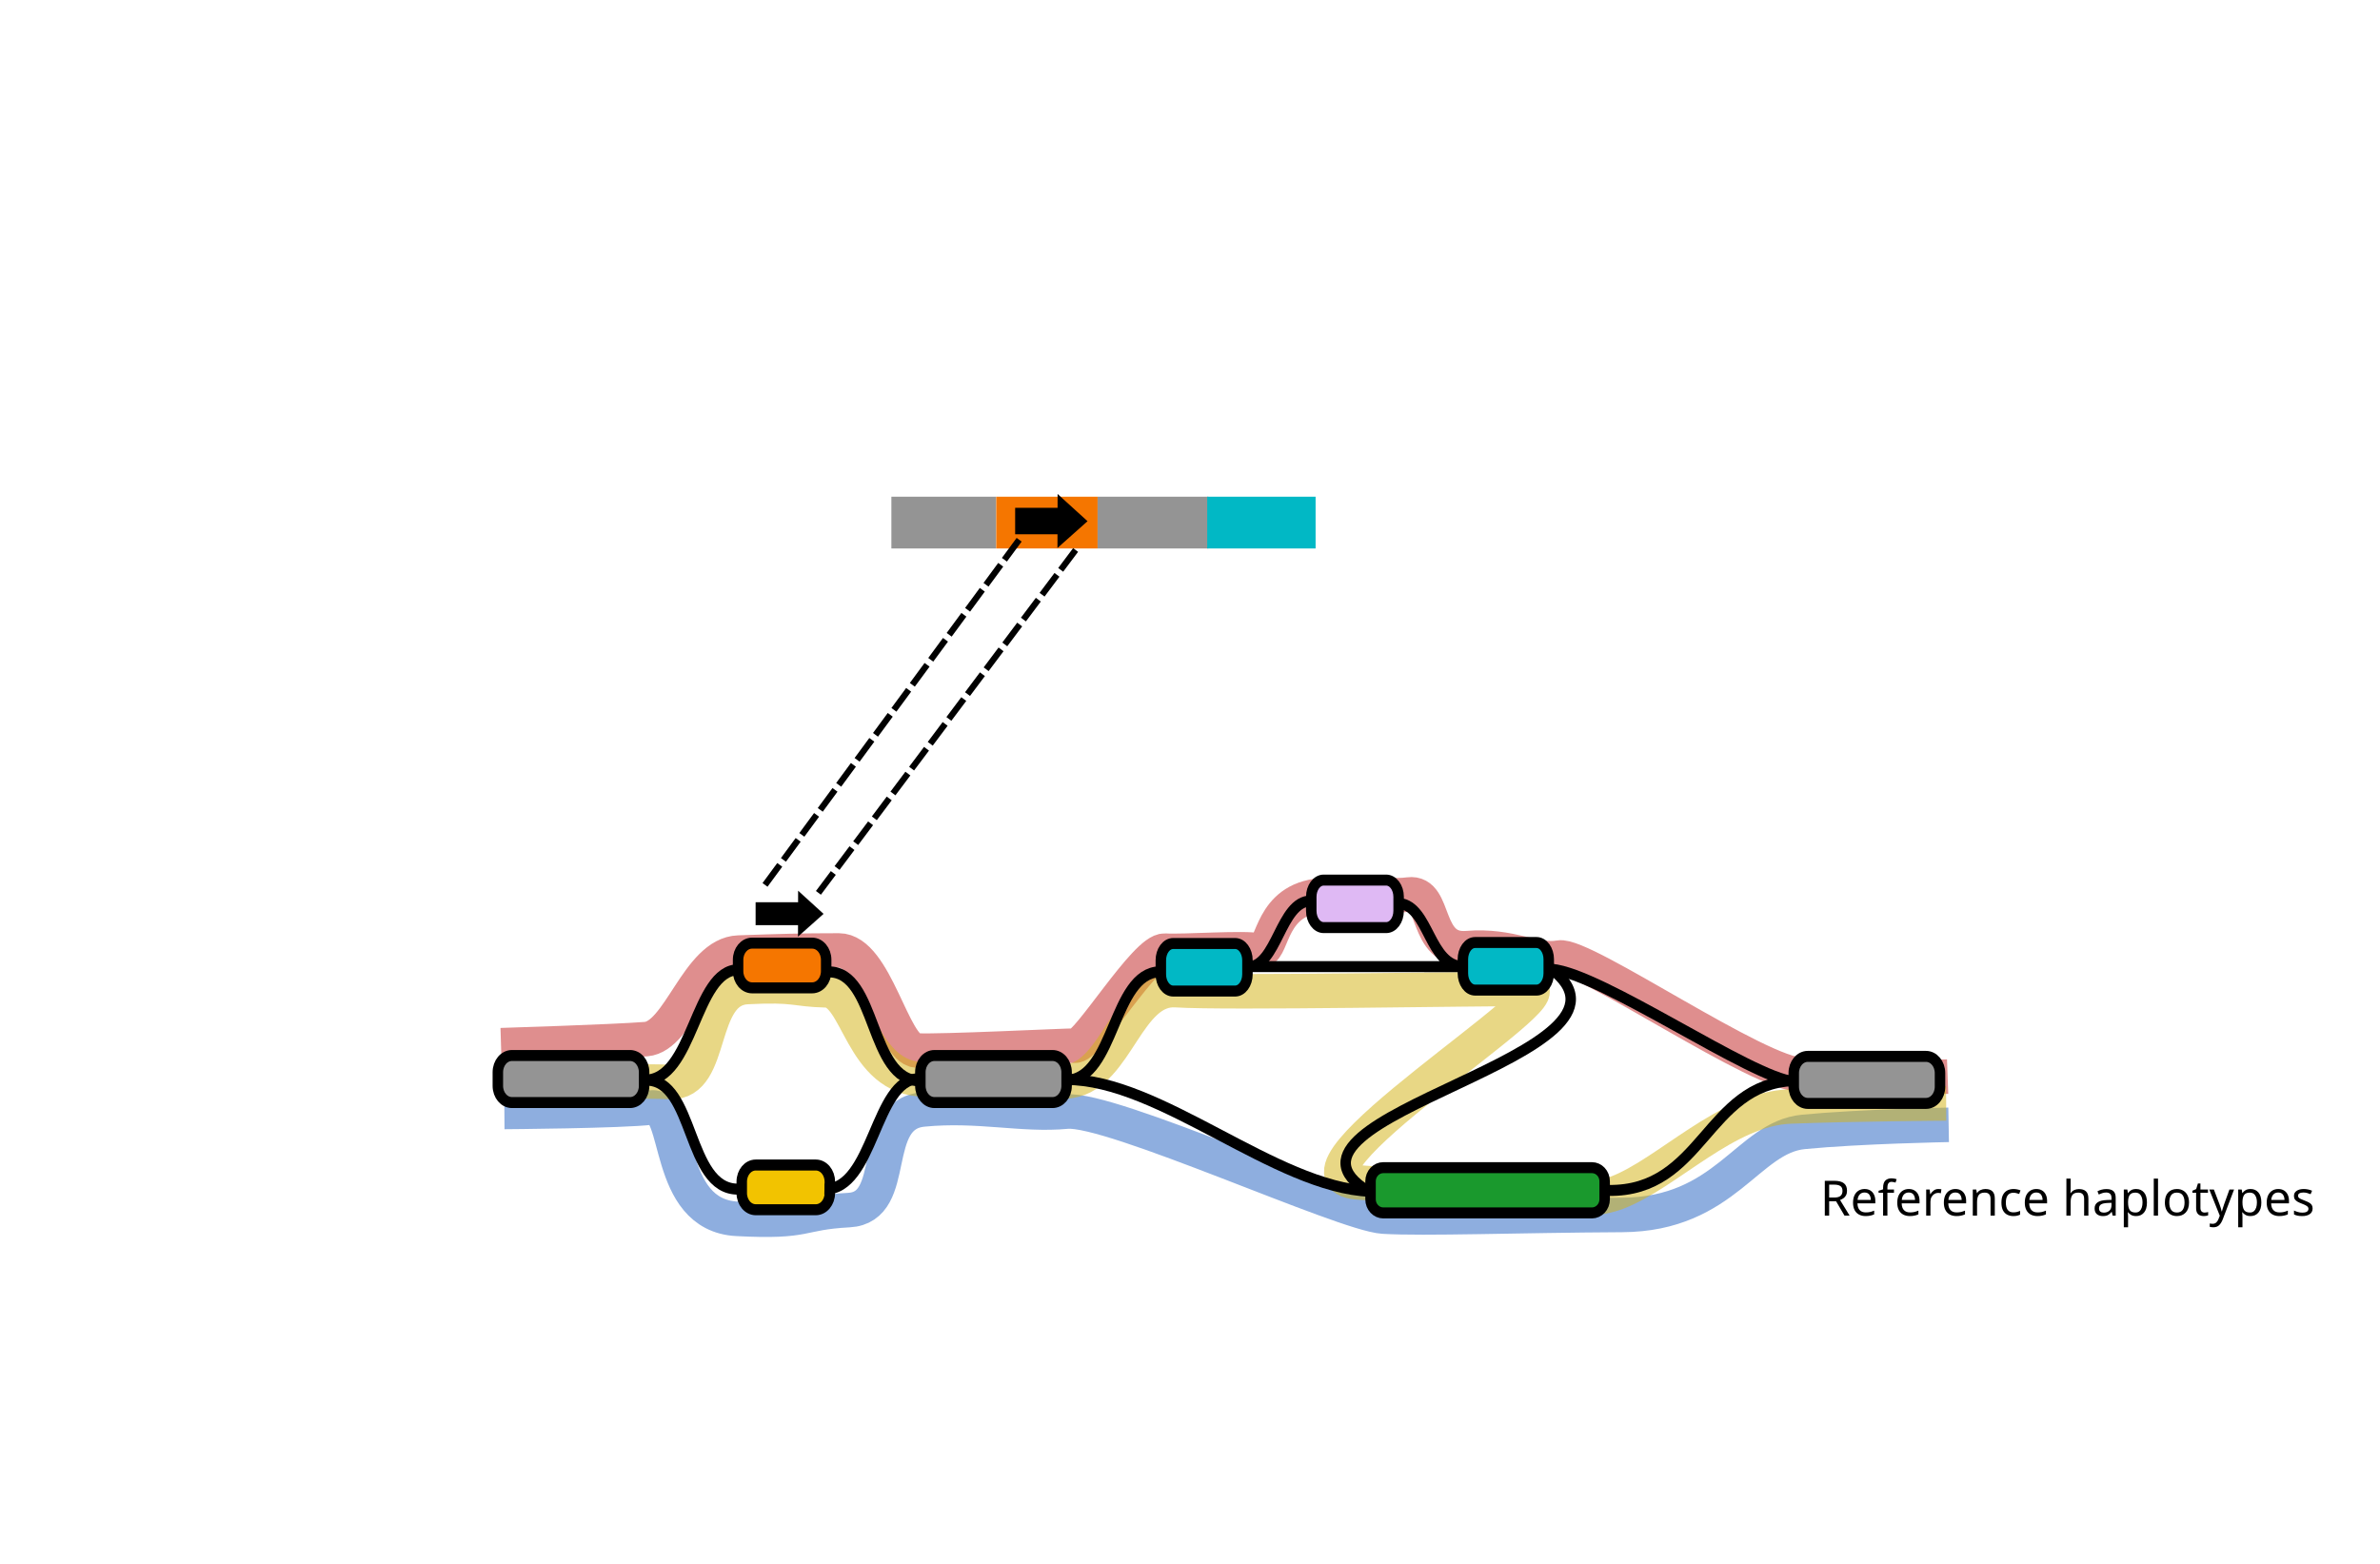
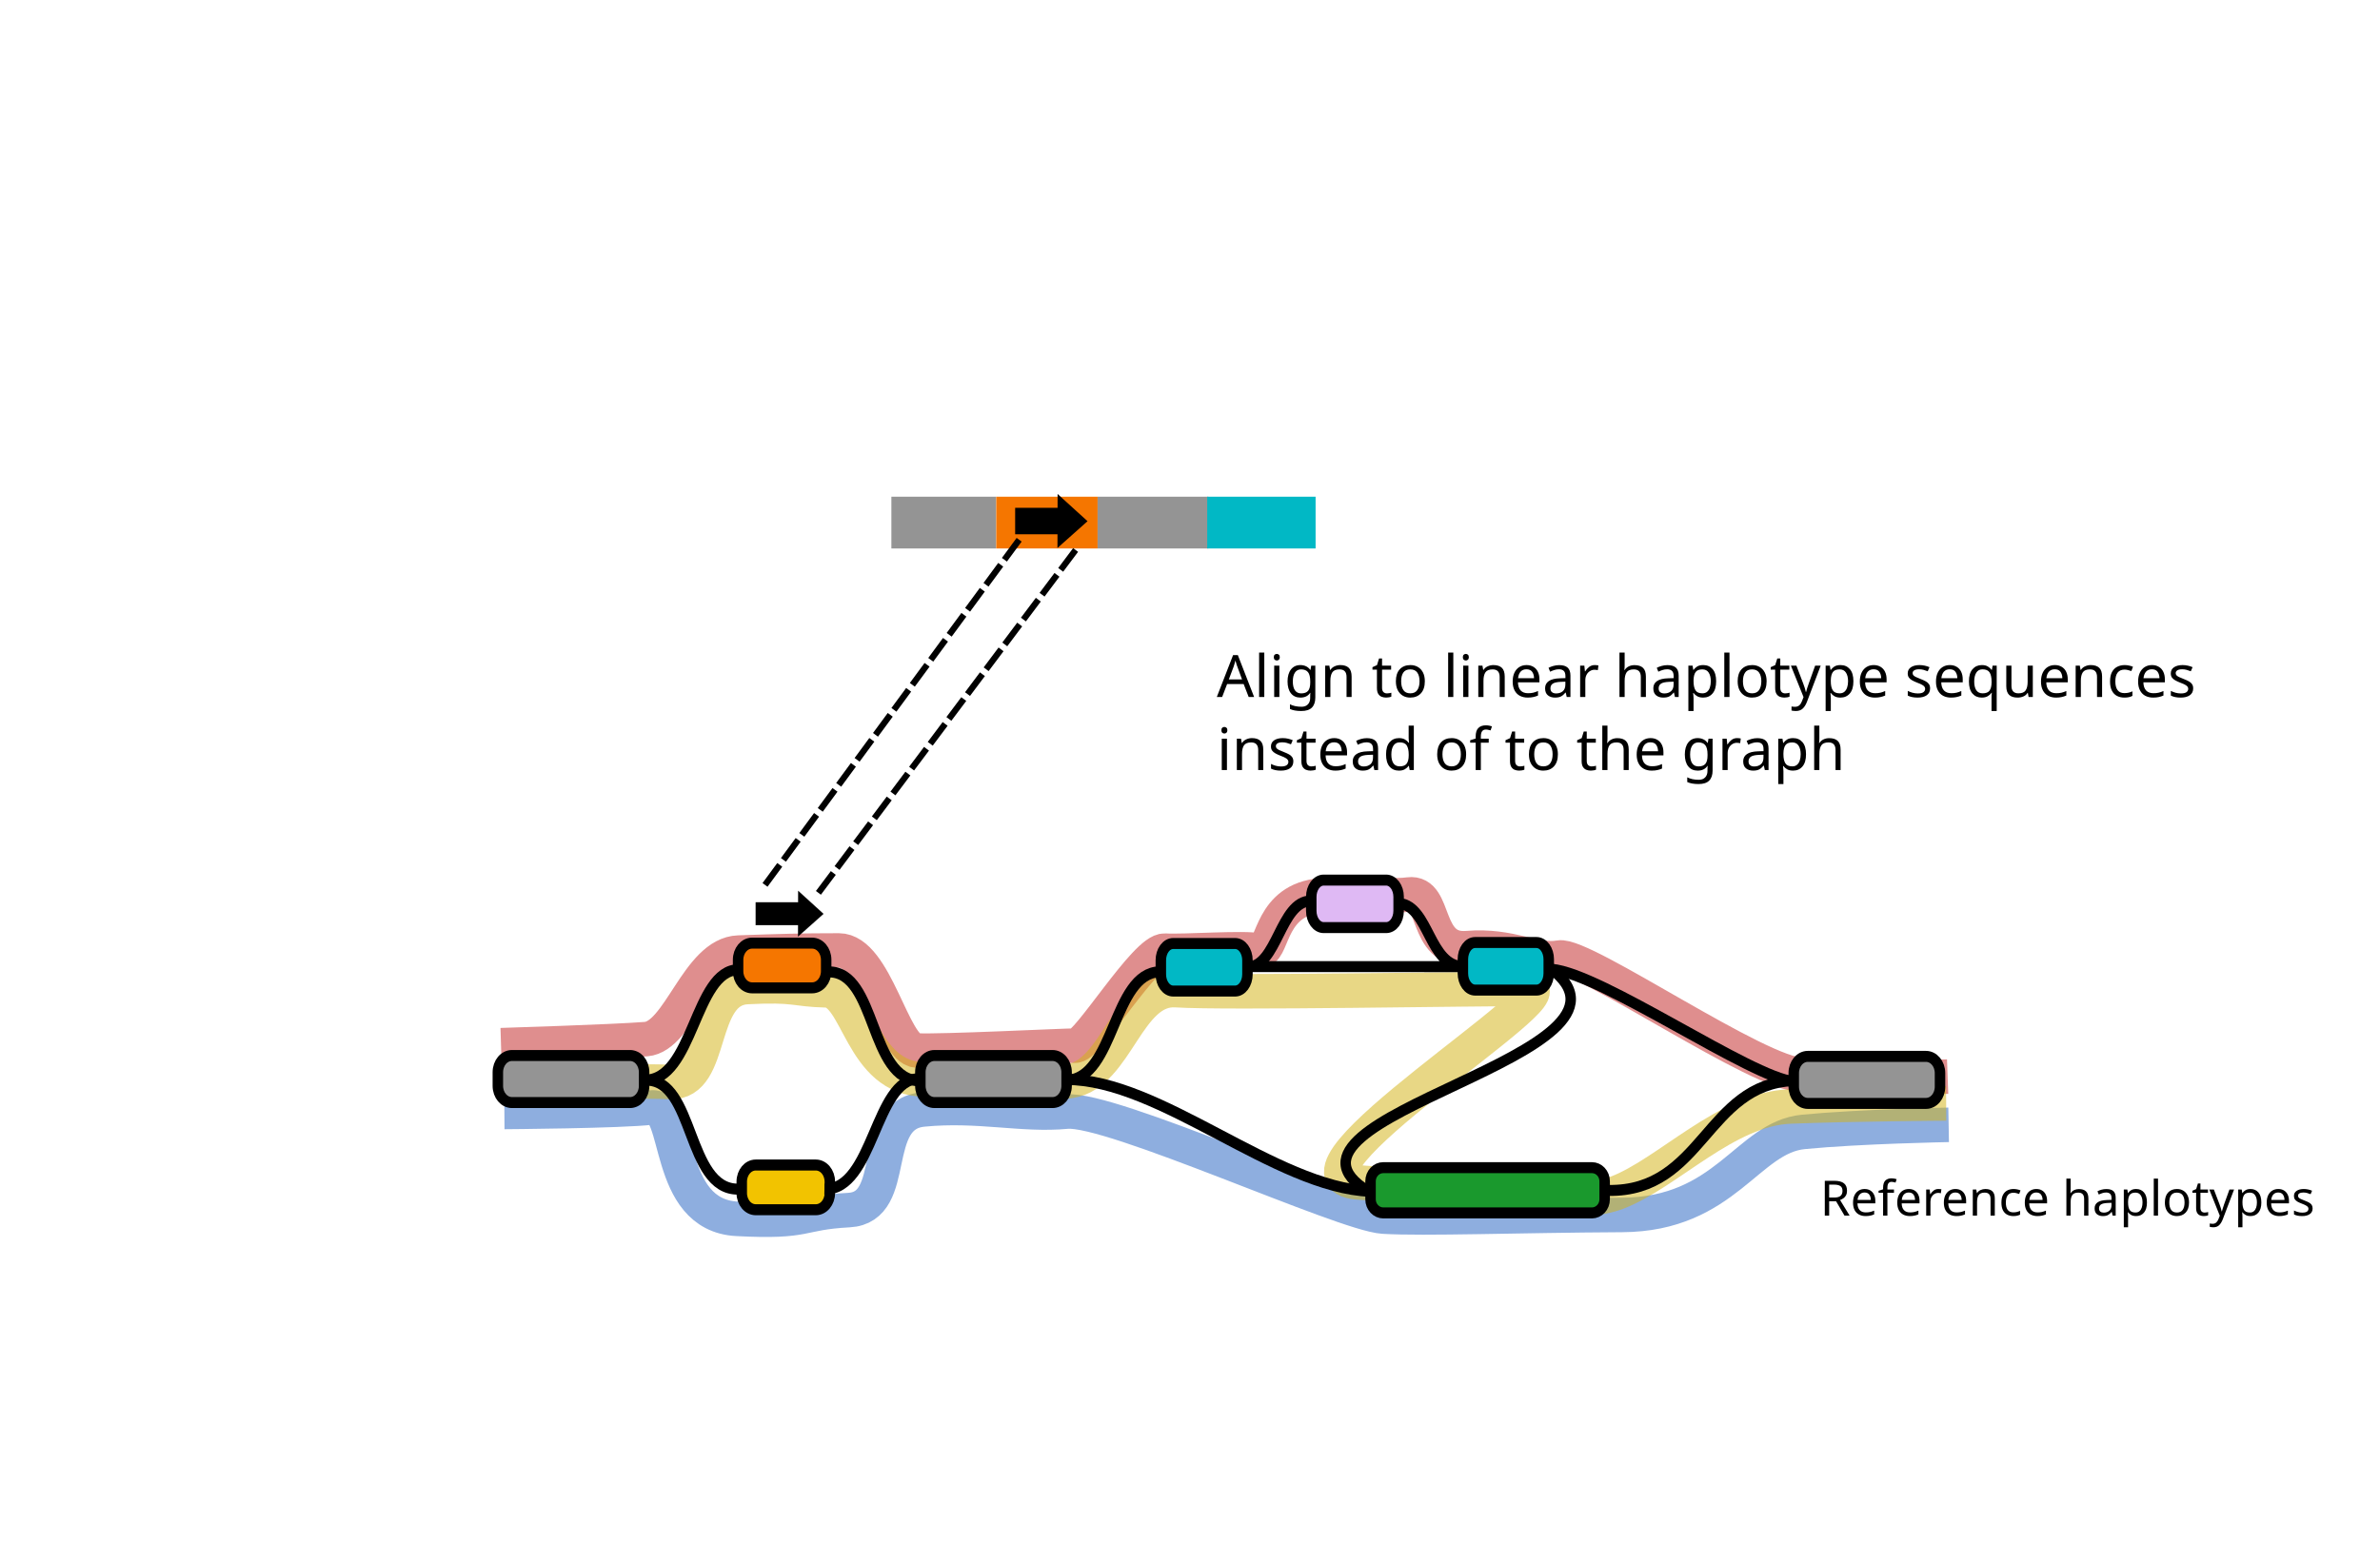
<svg xmlns="http://www.w3.org/2000/svg" width="689.631mm" height="453.047mm" viewBox="0 0 689.631 453.047" version="1.1" id="svg5" xml:space="preserve">
  <defs id="defs2" />
  <g id="layer1" transform="translate(-123.0018,-1393.002)">
    <path d="m 381.289,1536.942 h 30.353 v 14.999 h -30.353 z" style="fill:#949494;fill-opacity:1;fill-rule:evenodd;stroke:none;stroke-width:2.566" id="path1049-9-6" />
    <path d="m 411.671,1536.942 h 29.374 v 14.999 h -29.374 z" style="fill:#f57600;fill-opacity:1;fill-rule:evenodd;stroke:none;stroke-width:2.525" id="path1051-7-7" />
    <path d="m 441.039,1536.942 h 32.101 v 14.999 h -32.101 z" style="fill:#949494;fill-opacity:1;fill-rule:evenodd;stroke:none;stroke-width:2.639" id="path1053-5-5" />
    <path d="m 472.81,1536.942 h 31.4 v 14.999 h -31.4 z" style="fill:#01b8c5;fill-opacity:1;fill-rule:evenodd;stroke:none;stroke-width:2.611" id="path1055-3-3" />
    <g id="g54228" transform="translate(2.636227,1.496683)">
      <path style="opacity:1;fill:none;fill-opacity:1;stroke:#c12929;stroke-width:10;stroke-dasharray:none;stroke-dashoffset:0;stroke-opacity:0.527" d="m 265.54,1694.387 c 0,0 32.37,-0.999 42.021,-1.759 9.651,-0.76 14.876,-24.655 26.816,-25.076 11.94,-0.421 18.375,-0.619 29.046,-0.619 10.671,0 15.7,28.6 22.556,28.984 6.856,0.384 42.568,-1.408 46.104,-1.408 3.536,0 20.314,-27.873 25.811,-27.518 5.497,0.355 23.206,-1.03 27.269,-0.033 4.063,0.997 2.68,-12.894 15.382,-15.594 12.702,-2.7 19.971,0.403 28.088,-0.654 8.117,-1.057 4.251,16.606 16.903,15.549 12.653,-1.057 19.686,4.03 26.635,2.729 6.949,-1.301 58.344,34.294 70.425,33.97 12.081,-0.324 34.657,0.807 42.116,0.535" id="path45586" />
      <path style="opacity:1;fill:none;fill-opacity:1;stroke:#2965c1;stroke-width:10;stroke-dasharray:none;stroke-dashoffset:0;stroke-opacity:0.527" d="m 266.518,1713.735 c 0,0 33.858,-0.229 42.574,-1.29 8.716,-1.061 3.652,31.154 24.837,32.264 21.185,1.111 17.428,-1.734 32.427,-2.537 15,-0.803 5.359,-27.58 21.435,-29.153 16.075,-1.573 28.716,1.839 41.624,0.619 12.909,-1.22 80.134,29.711 91.812,30.417 11.678,0.706 39.11,-0.322 69.161,-0.475 30.051,-0.153 36.296,-22.479 52.518,-24.065 16.222,-1.585 42.097,-2.048 42.097,-2.048" id="path52268" />
      <path style="opacity:1;fill:none;fill-opacity:1;stroke:#d3b317;stroke-width:10;stroke-dasharray:none;stroke-dashoffset:0;stroke-opacity:0.527" d="m 266.015,1705.95 c 0,0 35.594,-1.482 48.567,-0.904 12.973,0.578 7.757,-26.769 22.208,-27.512 14.451,-0.743 13.557,0.722 22.956,0.953 9.399,0.231 9.873,25.754 28.637,25.845 18.763,0.091 28.596,2.537 42.134,0.423 13.538,-2.114 16.548,-27.254 30.691,-26.315 14.143,0.939 88.934,-0.485 101.925,-0.347 12.991,0.138 -75.299,54.294 -49.312,56.042 25.987,1.749 60.501,8.596 75.167,2.967 14.665,-5.63 31.608,-24.248 50.09,-24.959 18.483,-0.71 45.208,-0.869 45.208,-0.869" id="path52270" />
+       <text xml:space="preserve" style="font-style:normal;font-variant:normal;font-weight:normal;font-stretch:normal;font-size:16.933px;font-family:sans-serif;-inkscape-font-specification:'sans-serif, Normal';font-variant-ligatures:normal;font-variant-caps:normal;font-variant-numeric:normal;font-variant-east-asian:normal;fill:#000000;stroke-width:1.4;stroke-dasharray:none" x="472.948" y="1593.482" id="text250-67-3-0-2">
+         <tspan style="font-style:normal;font-variant:normal;font-weight:normal;font-stretch:normal;font-size:16.933px;font-family:sans-serif;-inkscape-font-specification:'sans-serif, Normal';font-variant-ligatures:normal;font-variant-caps:normal;font-variant-numeric:normal;font-variant-east-asian:normal;stroke-width:1.4;stroke-dasharray:none" x="472.948" y="1593.482" id="tspan1906">Align to linear haplotype sequences</tspan>
+         <tspan style="font-style:normal;font-variant:normal;font-weight:normal;font-stretch:normal;font-size:16.933px;font-family:sans-serif;-inkscape-font-specification:'sans-serif, Normal';font-variant-ligatures:normal;font-variant-caps:normal;font-variant-numeric:normal;font-variant-east-asian:normal;stroke-width:1.4;stroke-dasharray:none" x="472.948" y="1614.648" id="tspan1910">instead of to the graph</tspan>
+       </text>
    </g>
    <g id="g54317">
      <g id="g977-8-1-6-2-9" transform="matrix(2.32858,0,0,2.442497,-496.2862,969.2929)">
        <path d="m 359.543,285.371 h 7.465 c 0.969,0 1.75,0.883 1.75,1.981 v 1.343 c 0,1.098 -0.781,1.981 -1.75,1.981 h -7.465 c -0.969,0 -1.746,-0.883 -1.746,-1.981 v -1.343 c 0,-1.098 0.777,-1.981 1.746,-1.981 z" style="fill:#f57600;fill-opacity:1;fill-rule:nonzero;stroke:#000000;stroke-width:1.304;stroke-linecap:butt;stroke-linejoin:miter;stroke-miterlimit:4;stroke-dasharray:none;stroke-opacity:1" id="path979-5-8-5-5-6" />
      </g>
      <g id="g981-0-3-4-4-9" transform="matrix(2.32858,0,0,2.442497,-496.2862,969.2929)">
        <path d="m 411.941,285.414 h 7.704 c 0.851,0 1.535,0.891 1.535,1.992 v 1.657 c 0,1.101 -0.684,1.992 -1.535,1.992 h -7.704 c -0.851,0 -1.539,-0.891 -1.539,-1.992 v -1.657 c 0,-1.101 0.688,-1.992 1.539,-1.992 z" style="fill:#01b8c5;fill-opacity:1;fill-rule:nonzero;stroke:#000000;stroke-width:1.304;stroke-linecap:butt;stroke-linejoin:miter;stroke-miterlimit:4;stroke-dasharray:none;stroke-opacity:1" id="path983-9-4-2-0-3" />
      </g>
      <g id="g985-6-2-2-5-3" transform="matrix(2.32858,0,0,2.442497,-496.2862,969.2929)">
        <path d="m 430.668,277.891 h 7.773 c 0.86,0 1.551,0.886 1.551,1.992 v 1.652 c 0,1.106 -0.691,1.992 -1.551,1.992 h -7.773 c -0.859,0 -1.547,-0.886 -1.547,-1.992 v -1.652 c 0,-1.106 0.688,-1.992 1.547,-1.992 z" style="fill:#dfb9f4;fill-opacity:1;fill-rule:nonzero;stroke:#000000;stroke-width:1.304;stroke-linecap:butt;stroke-linejoin:miter;stroke-miterlimit:4;stroke-dasharray:none;stroke-opacity:1" id="path987-3-2-1-9-8" />
      </g>
      <g id="g989-8-4-7-4-0" transform="matrix(2.32858,0,0,2.442497,-496.2862,969.2929)">
        <path d="m 449.512,285.297 h 7.636 c 0.844,0 1.524,0.891 1.524,1.996 v 1.652 c 0,1.106 -0.68,1.996 -1.524,1.996 h -7.636 c -0.844,0 -1.524,-0.89 -1.524,-1.996 v -1.652 c 0,-1.105 0.68,-1.996 1.524,-1.996 z" style="fill:#01b8c5;fill-opacity:1;fill-rule:nonzero;stroke:#000000;stroke-width:1.304;stroke-linecap:butt;stroke-linejoin:miter;stroke-miterlimit:4;stroke-dasharray:none;stroke-opacity:1" id="path991-5-51-2-6-5" />
      </g>
      <g id="g993-6-7-4-9-6" transform="matrix(2.32858,0,0,2.442497,-496.2862,969.2929)">
        <path d="m 438.086,312.008 h 25.953 c 0.879,0 1.59,0.719 1.59,1.617 v 2.137 c 0,0.894 -0.711,1.617 -1.59,1.617 h -25.953 c -0.879,0 -1.59,-0.723 -1.59,-1.617 v -2.137 c 0,-0.898 0.711,-1.617 1.59,-1.617 z" style="fill:#1a992d;fill-opacity:1;fill-rule:nonzero;stroke:#000000;stroke-width:1.304;stroke-linecap:butt;stroke-linejoin:miter;stroke-miterlimit:4;stroke-dasharray:none;stroke-opacity:1" id="path995-1-5-1-2-6" />
      </g>
      <g id="g997-1-7-6-2-4" transform="matrix(2.32858,0,0,2.442497,-496.2862,969.2929)">
        <path d="m 329.652,298.703 h 14.7 c 0.968,0 1.75,0.883 1.75,1.981 v 1.621 c 0,1.097 -0.782,1.98 -1.75,1.98 h -14.7 c -0.968,0 -1.75,-0.883 -1.75,-1.98 v -1.621 c 0,-1.098 0.782,-1.981 1.75,-1.981 z" style="fill:#949494;fill-opacity:1;fill-rule:nonzero;stroke:#000000;stroke-width:1.304;stroke-linecap:butt;stroke-linejoin:miter;stroke-miterlimit:4;stroke-dasharray:none;stroke-opacity:1" id="path999-5-1-5-4-0" />
      </g>
      <g id="g1001-9-6-7-7-0" transform="matrix(2.32858,0,0,2.442497,-496.2862,969.2929)">
        <path d="m 382.227,298.703 h 14.699 c 0.969,0 1.75,0.883 1.75,1.981 v 1.621 c 0,1.097 -0.781,1.98 -1.75,1.98 h -14.699 c -0.969,0 -1.75,-0.883 -1.75,-1.98 v -1.621 c 0,-1.098 0.781,-1.981 1.75,-1.981 z" style="fill:#949494;fill-opacity:1;fill-rule:nonzero;stroke:#000000;stroke-width:1.304;stroke-linecap:butt;stroke-linejoin:miter;stroke-miterlimit:4;stroke-dasharray:none;stroke-opacity:1" id="path1003-8-9-8-7-4" />
      </g>
      <g id="g1005-4-8-5-5-6" transform="matrix(2.32858,0,0,2.442497,-496.2862,969.2929)">
        <path d="m 490.91,298.805 h 14.699 c 0.969,0 1.75,0.883 1.75,1.98 v 1.617 c 0,1.102 -0.781,1.985 -1.75,1.985 H 490.91 c -0.969,0 -1.75,-0.883 -1.75,-1.985 v -1.617 c 0,-1.097 0.781,-1.98 1.75,-1.98 z" style="fill:#949494;fill-opacity:1;fill-rule:nonzero;stroke:#000000;stroke-width:1.304;stroke-linecap:butt;stroke-linejoin:miter;stroke-miterlimit:4;stroke-dasharray:none;stroke-opacity:1" id="path1007-8-1-9-4-2" />
      </g>
      <g id="g1009-1-3-2-8-6" transform="matrix(2.32858,0,0,2.442497,-496.2862,969.2929)">
        <path d="m 346.117,301.617 c 6.121,0.156 6.258,-13.094 11.727,-13.086" style="fill:none;stroke:#000000;stroke-width:1.304;stroke-linecap:butt;stroke-linejoin:miter;stroke-miterlimit:4;stroke-dasharray:none;stroke-opacity:1" id="path1011-0-33-7-1-7" />
      </g>
      <g id="g1013-3-7-3-2-5" transform="matrix(2.32858,0,0,2.442497,-496.2862,969.2929)">
        <path d="m 369.055,288.785 c 6.047,-0.086 5.023,12.942 11.41,12.926" style="fill:none;stroke:#000000;stroke-width:1.304;stroke-linecap:butt;stroke-linejoin:miter;stroke-miterlimit:4;stroke-dasharray:none;stroke-opacity:1" id="path1015-0-9-6-8-6" />
      </g>
      <g id="g1021-4-8-4-9-9" transform="matrix(2.32858,0,0,2.442497,-496.2862,969.2929)">
        <path d="m 398.703,301.645 c 5.985,-0.215 5.699,-12.715 11.555,-12.875" style="fill:none;stroke:#000000;stroke-width:1.304;stroke-linecap:butt;stroke-linejoin:miter;stroke-miterlimit:4;stroke-dasharray:none;stroke-opacity:1" id="path1023-4-6-7-3-8" />
      </g>
      <g id="g1025-4-7-9-6-7" transform="matrix(2.32858,0,0,2.442497,-496.2862,969.2929)">
        <path d="m 421.156,288.152 26.922,0.008 c -4.316,-0.031 -4.277,-7.144 -7.996,-7.504" style="fill:none;stroke:#000000;stroke-width:1.304;stroke-linecap:butt;stroke-linejoin:miter;stroke-miterlimit:4;stroke-dasharray:none;stroke-opacity:1" id="path1027-4-0-7-8-2" />
      </g>
      <g id="g1029-7-4-2-0-8" transform="matrix(2.32858,0,0,2.442497,-496.2862,969.2929)">
        <path d="m 429.059,280.367 c -3.793,0.024 -4.196,7.871 -7.852,7.828" style="fill:none;stroke:#000000;stroke-width:1.304;stroke-linecap:butt;stroke-linejoin:miter;stroke-miterlimit:4;stroke-dasharray:none;stroke-opacity:1" id="path1031-6-8-2-2-2" />
      </g>
      <g id="g1033-3-48-1-1-9" transform="matrix(2.32858,0,0,2.442497,-496.2862,969.2929)">
        <path d="m 458.734,288.234 c 14.875,10.379 -37.89,17.688 -22.48,26.621" style="fill:none;stroke:#000000;stroke-width:1.304;stroke-linecap:butt;stroke-linejoin:miter;stroke-miterlimit:4;stroke-dasharray:none;stroke-opacity:1" id="path1035-1-16-6-0-9" />
      </g>
      <g id="g1037-7-8-3-5-6" transform="matrix(2.32858,0,0,2.442497,-496.2862,969.2929)">
        <path d="m 459.047,288.473 c 6.223,0.511 24.855,12.894 30.137,13.324" style="fill:none;stroke:#000000;stroke-width:1.304;stroke-linecap:butt;stroke-linejoin:miter;stroke-miterlimit:4;stroke-dasharray:none;stroke-opacity:1" id="path1039-5-5-0-1-0" />
      </g>
      <g id="g1041-9-2-2-1-2" transform="matrix(2.32858,0,0,2.442497,-496.2862,969.2929)">
        <path d="m 466.094,314.711 c 11.75,0.164 12.176,-12.609 23.054,-13.031" style="fill:none;stroke:#000000;stroke-width:1.304;stroke-linecap:butt;stroke-linejoin:miter;stroke-miterlimit:4;stroke-dasharray:none;stroke-opacity:1" id="path1043-6-1-1-0-7" />
      </g>
      <g id="g1045-2-9-5-8-6" transform="matrix(2.32858,0,0,2.442497,-496.2862,969.2929)">
        <path d="m 436.449,314.816 c -11.875,-0.476 -26.09,-13.281 -37.804,-13.265" style="fill:none;stroke:#000000;stroke-width:1.304;stroke-linecap:butt;stroke-linejoin:miter;stroke-miterlimit:4;stroke-dasharray:none;stroke-opacity:1" id="path1047-1-9-6-5-1" />
      </g>
      <g id="g977-3-1-6-7-6-5-0-3" transform="matrix(2.32858,0,0,2.442497,-495.226,1033.591)" style="fill:#f2c300;fill-opacity:1">
        <path d="m 359.543,285.371 h 7.465 c 0.969,0 1.75,0.883 1.75,1.981 v 1.343 c 0,1.098 -0.781,1.981 -1.75,1.981 h -7.465 c -0.969,0 -1.746,-0.883 -1.746,-1.981 v -1.343 c 0,-1.098 0.777,-1.981 1.746,-1.981 z" style="fill:#f2c300;fill-opacity:1;fill-rule:nonzero;stroke:#000000;stroke-width:1.304;stroke-linecap:butt;stroke-linejoin:miter;stroke-miterlimit:4;stroke-dasharray:none;stroke-opacity:1" id="path979-6-0-7-8-0-0-6-2" />
      </g>
      <g id="g1009-0-1-3-5-64-0-4-1" transform="matrix(2.32858,0,0,2.442497,-444.0632,1000.884)">
        <path d="m 346.117,301.617 c 6.121,0.156 6.258,-13.094 11.727,-13.086" style="fill:none;stroke:#000000;stroke-width:1.304;stroke-linecap:butt;stroke-linejoin:miter;stroke-miterlimit:4;stroke-dasharray:none;stroke-opacity:1" id="path1011-6-5-6-7-9-3-6-5" />
      </g>
      <g id="g1013-2-9-5-4-9-4-2-9" transform="matrix(2.32858,0,0,2.442497,-549.1387,1000.665)">
        <path d="m 369.055,288.785 c 6.047,-0.086 5.023,12.942 11.41,12.926" style="fill:none;stroke:#000000;stroke-width:1.304;stroke-linecap:butt;stroke-linejoin:miter;stroke-miterlimit:4;stroke-dasharray:none;stroke-opacity:1" id="path1015-6-7-6-1-0-6-5-9" />
      </g>
    </g>
    <path d="m 429.989,1537.372 -0.009,3.332 h -12.288 v 6.592 h 12.272 l -0.009,3.302 7.368,-6.565 z" style="fill:#000000;fill-opacity:1;fill-rule:evenodd;stroke:#000000;stroke-width:1.079;stroke-linecap:butt;stroke-linejoin:miter;stroke-miterlimit:4;stroke-dasharray:none;stroke-opacity:1" id="path1071-4-9" />
    <path d="m 354.284,1651.163 -0.016,3.329 h -12.29 v 6.602 h 12.272 l -0.009,3.292 7.368,-6.556 z" style="fill:#000000;fill-opacity:1;fill-rule:evenodd;stroke:#000000;stroke-width:0.037;stroke-linecap:butt;stroke-linejoin:miter;stroke-miterlimit:4;stroke-dasharray:none;stroke-opacity:1" id="path1107-5-6" />
    <path style="fill:#60637a;fill-opacity:0.982;stroke:#000000;stroke-width:1.8;stroke-dasharray:7.2, 1.8;stroke-dashoffset:0;stroke-opacity:1" d="m 418.309,1549.413 -74.295,100.913" id="path3430-9" />
    <path style="fill:#60637a;fill-opacity:0.982;stroke:#000000;stroke-width:1.8;stroke-dasharray:7.2, 1.8;stroke-dashoffset:0;stroke-opacity:1" d="m 434.67,1552.38 -74.818,99.747" id="path3430-7-28" />
    <text xml:space="preserve" style="font-style:normal;font-variant:normal;font-weight:normal;font-stretch:normal;font-size:14.111px;font-family:sans-serif;-inkscape-font-specification:'sans-serif, Normal';font-variant-ligatures:normal;font-variant-caps:normal;font-variant-numeric:normal;font-variant-east-asian:normal;fill:#000000;stroke-width:1.4;stroke-dasharray:none" x="650.382" y="1745.262" id="text250-67-3-4-4-6">
      <tspan style="font-style:normal;font-variant:normal;font-weight:normal;font-stretch:normal;font-size:14.111px;font-family:sans-serif;-inkscape-font-specification:'sans-serif, Normal';font-variant-ligatures:normal;font-variant-caps:normal;font-variant-numeric:normal;font-variant-east-asian:normal;stroke-width:1.4;stroke-dasharray:none" x="650.382" y="1745.262" id="tspan16140-3-9">Reference haplotypes</tspan>
    </text>
  </g>
</svg>
